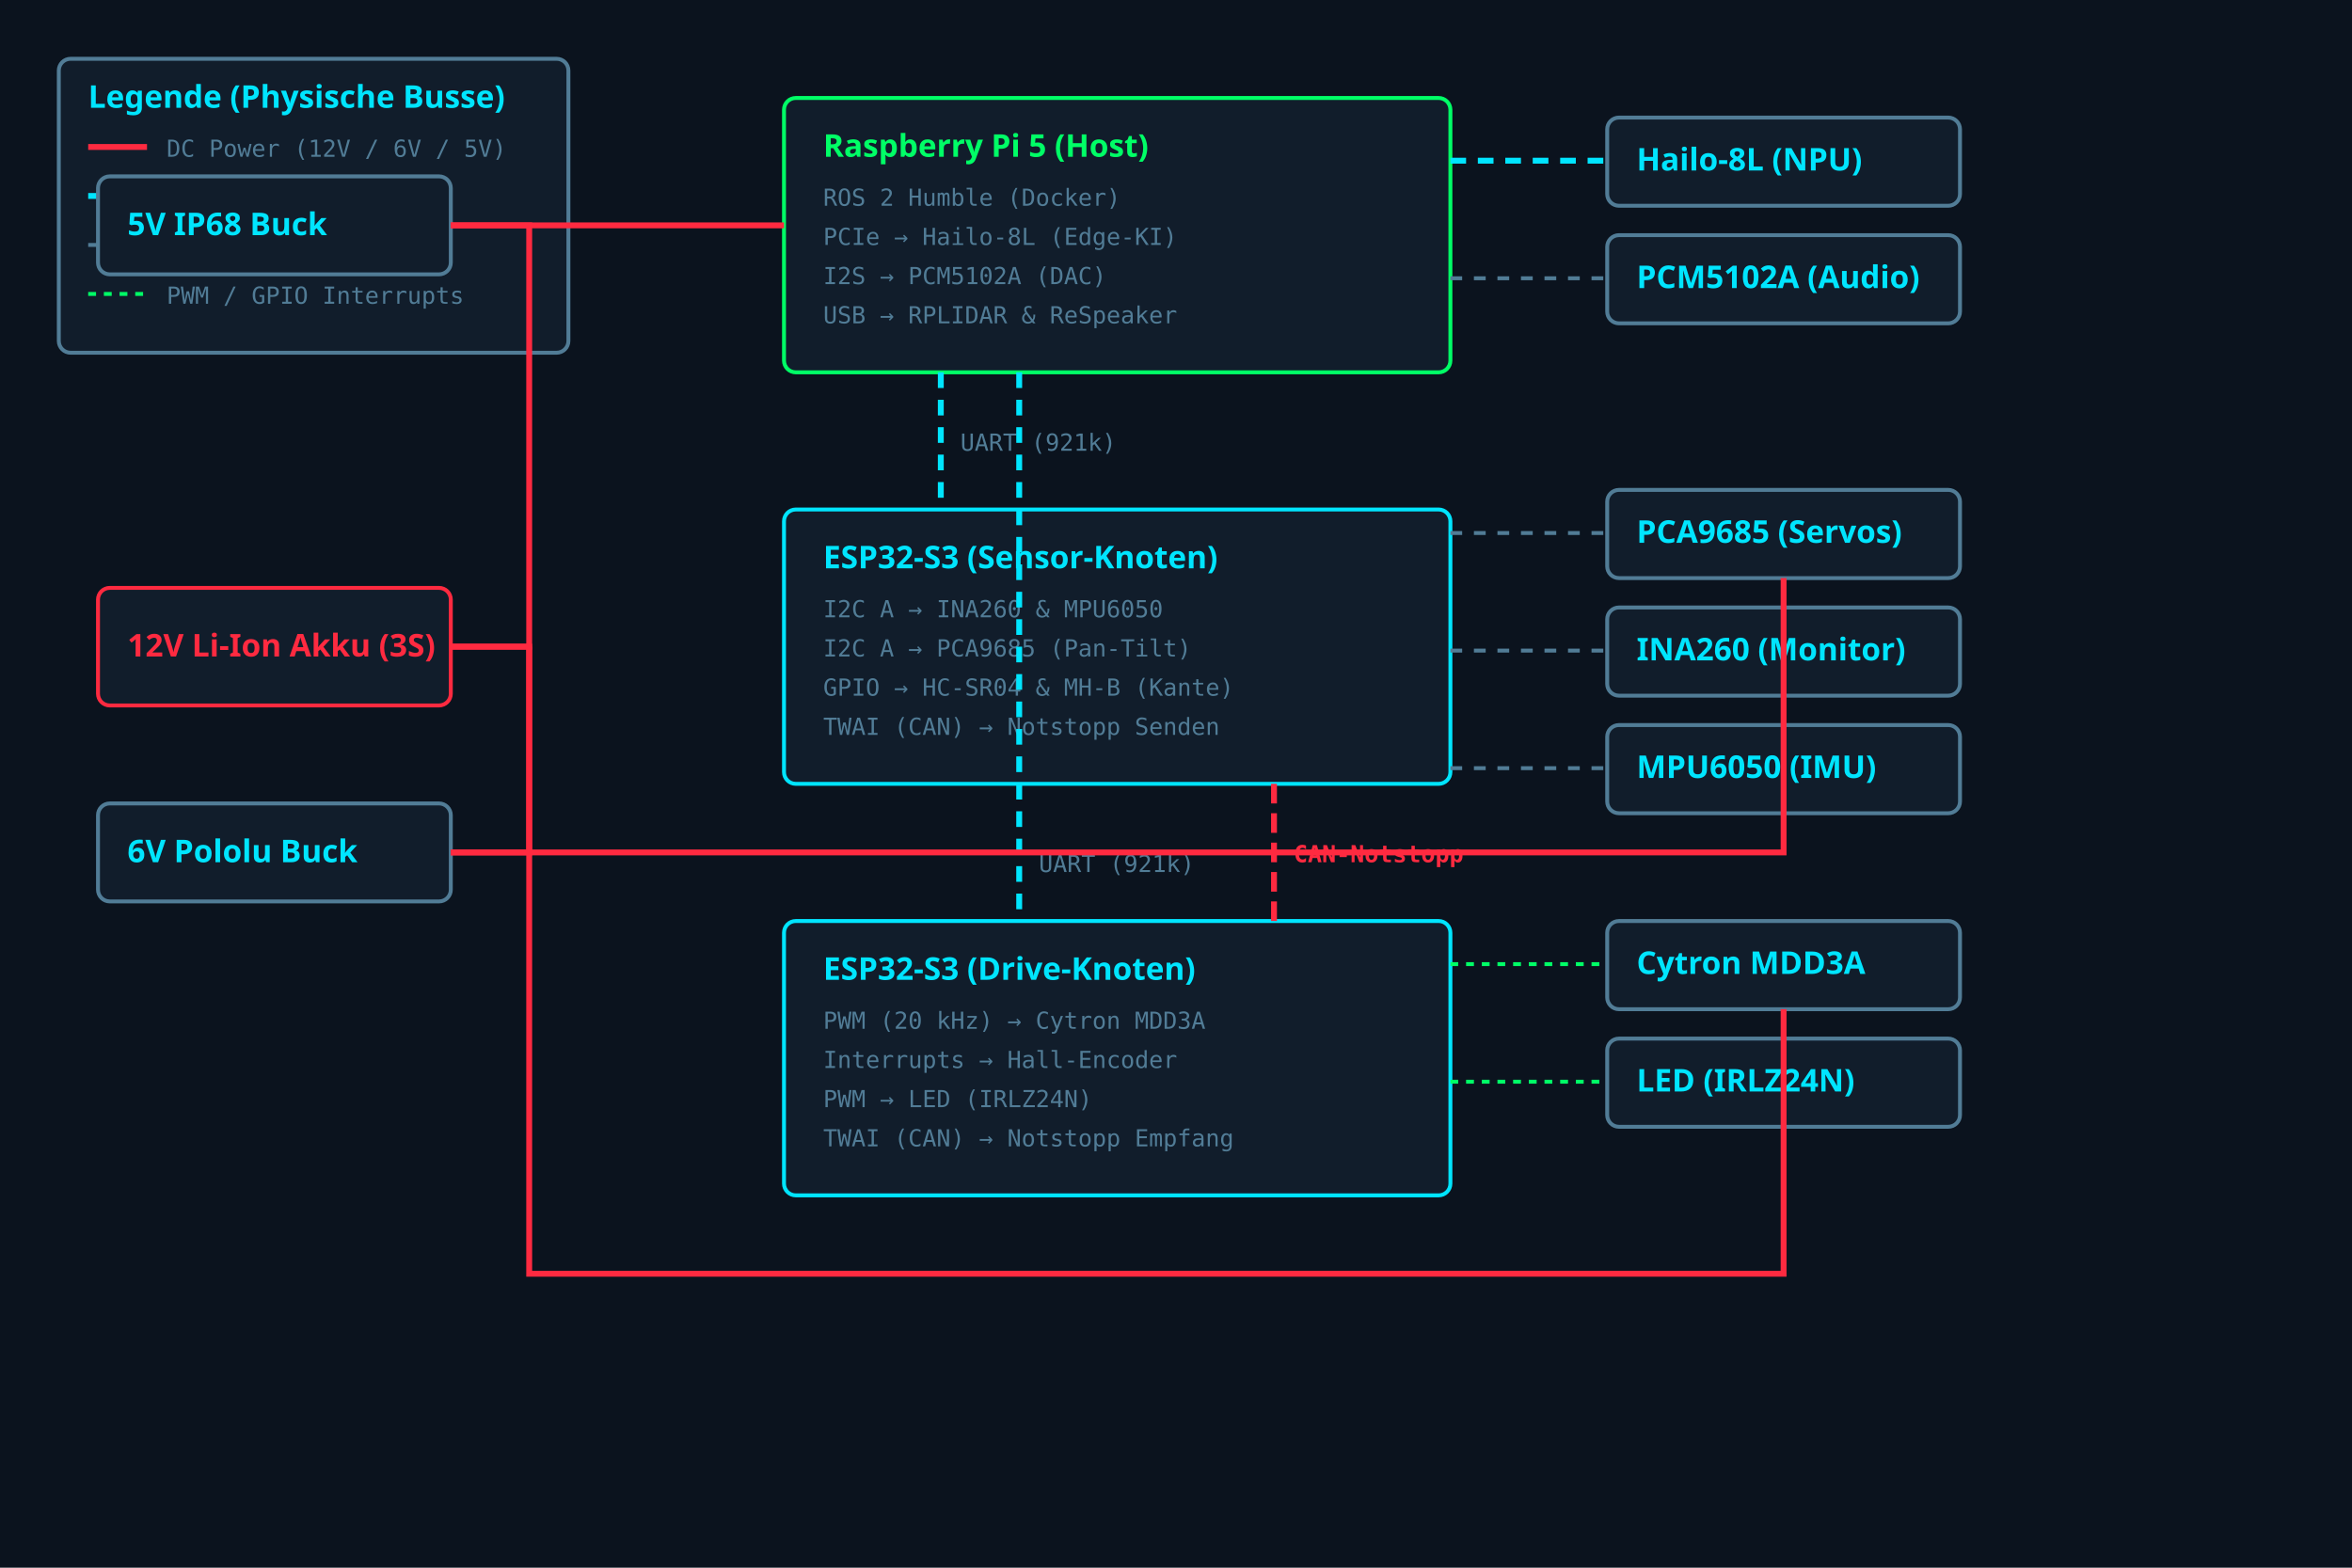
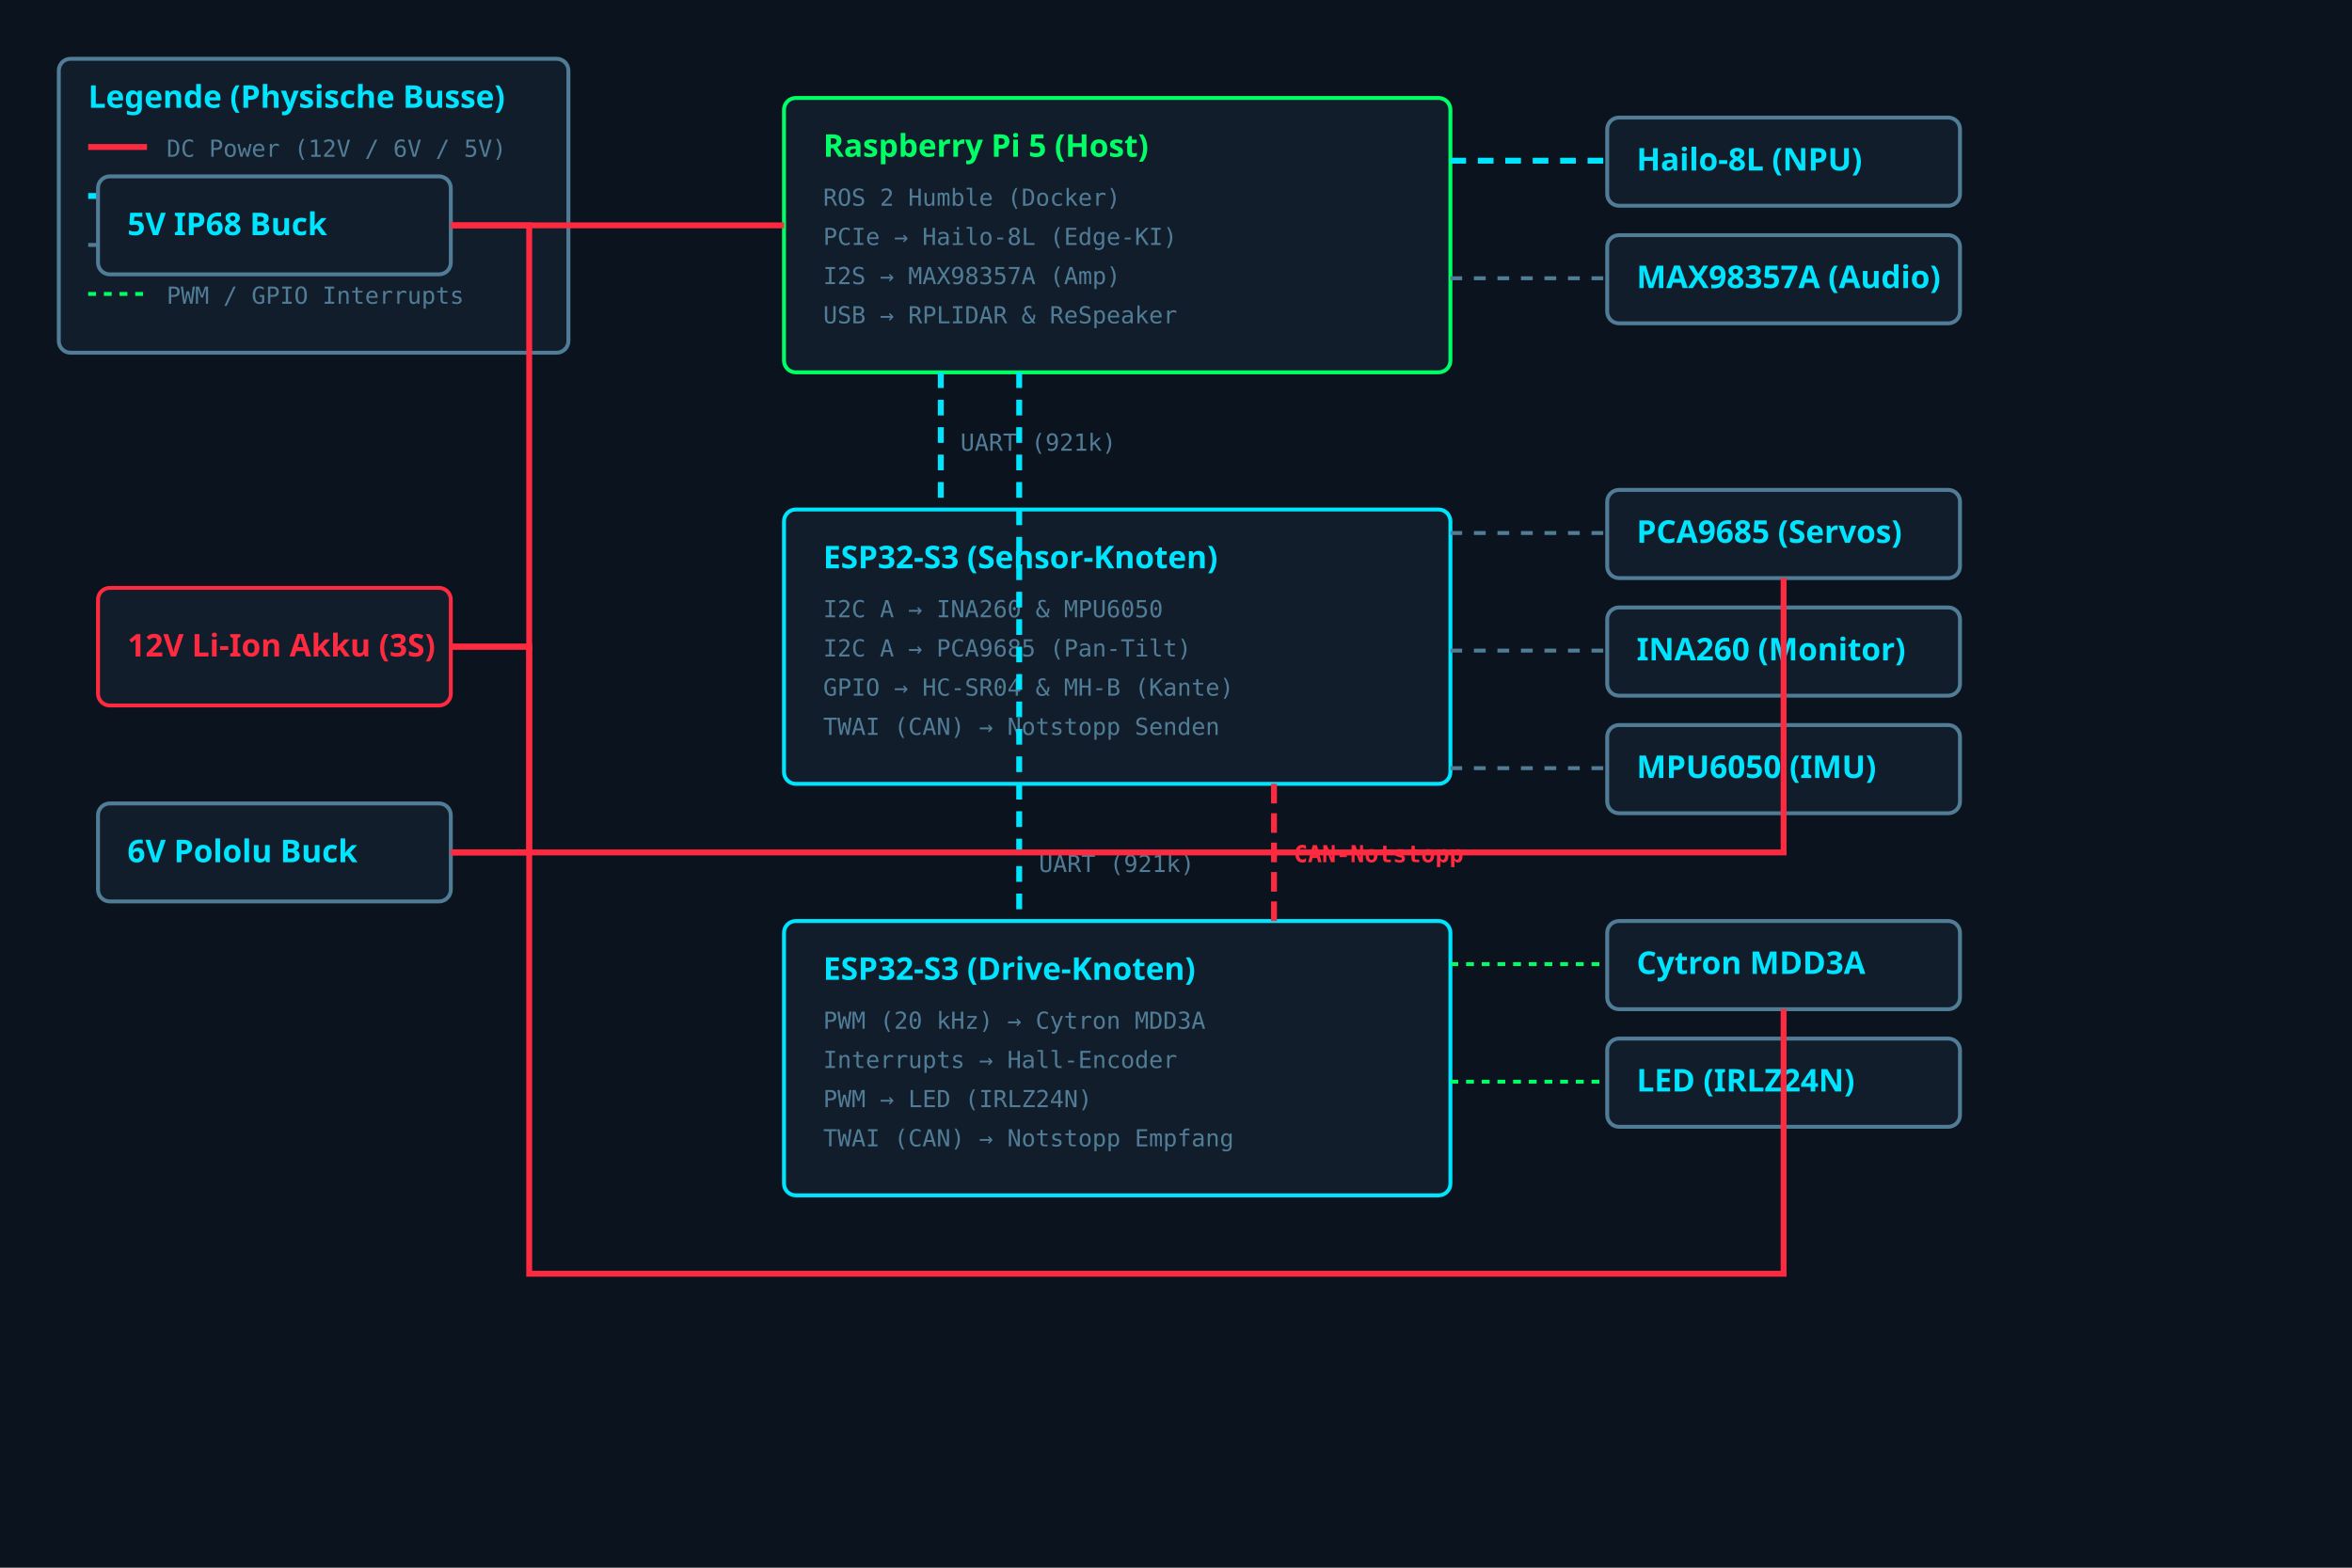
<svg xmlns="http://www.w3.org/2000/svg" viewBox="0 0 1200 800">
  <defs>
    <style>
      .bg { fill: #0B131E; }
      .box { fill: #111D2B; stroke: #517C96; stroke-width: 2; rx: 6; }
      .box-pi { stroke: #00FF66; }
      .box-esp { stroke: #00E5FF; }

      .title { font-family: 'Fira Sans', sans-serif; font-weight: bold; font-size: 16px; fill: #00E5FF; }
      .title-pi { fill: #00FF66; }
      .title-power { fill: #FF2A40; }
      .sub { font-family: 'Fira Mono', monospace; font-size: 12px; fill: #517C96; }

      /* Statische Linien fuer LaTeX/Inkscape Kompatibilitaet */
      .power-line { stroke: #FF2A40; fill: none; stroke-width: 3; }
      .usb-line { stroke: #00E5FF; fill: none; stroke-width: 3; stroke-dasharray: 8,6; }
      .pwm-line { stroke: #00FF66; fill: none; stroke-width: 2; stroke-dasharray: 4,4; }
      .i2c-line { stroke: #517C96; fill: none; stroke-width: 2; stroke-dasharray: 6,6; }
      .can-line { stroke: #FF2A40; fill: none; stroke-width: 3; stroke-dasharray: 10,5; }
    </style>
  </defs>
  <rect width="100%" height="100%" class="bg" />
  <g transform="translate(30, 30)">
    <rect width="260" height="150" class="box" />
    <text x="15" y="25" class="title">Legende (Physische Busse)</text>
    <line x1="15" y1="45" x2="45" y2="45" class="power-line" />
    <text x="55" y="50" class="sub">DC Power (12V / 6V / 5V)</text>
    <line x1="15" y1="70" x2="45" y2="70" class="usb-line" />
    <text x="55" y="75" class="sub">USB / PCIe / UART</text>
    <line x1="15" y1="95" x2="45" y2="95" class="i2c-line" />
    <text x="55" y="100" class="sub">I2C / I2S Busse</text>
    <line x1="15" y1="120" x2="45" y2="120" class="pwm-line" />
    <text x="55" y="125" class="sub">PWM / GPIO Interrupts</text>
  </g>
  <g transform="translate(400, 50)">
    <rect width="340" height="140" class="box box-pi" />
    <text x="20" y="30" class="title title-pi">Raspberry Pi 5 (Host)</text>
    <text x="20" y="55" class="sub">ROS 2 Humble (Docker)</text>
    <text x="20" y="75" class="sub">PCIe → Hailo-8L (Edge-KI)</text>
-     <text x="20" y="95" class="sub">I2S → PCM5102A (DAC)</text>
+     <text x="20" y="95" class="sub">I2S → MAX98357A (Amp)</text>
    <text x="20" y="115" class="sub">USB → RPLIDAR &amp; ReSpeaker</text>
  </g>
  <g transform="translate(400, 260)">
    <rect width="340" height="140" class="box box-esp" />
    <text x="20" y="30" class="title">ESP32-S3 (Sensor-Knoten)</text>
    <text x="20" y="55" class="sub">I2C A → INA260 &amp; MPU6050</text>
    <text x="20" y="75" class="sub">I2C A → PCA9685 (Pan-Tilt)</text>
    <text x="20" y="95" class="sub">GPIO → HC-SR04 &amp; MH-B (Kante)</text>
    <text x="20" y="115" class="sub">TWAI (CAN) → Notstopp Senden</text>
  </g>
  <g transform="translate(400, 470)">
    <rect width="340" height="140" class="box box-esp" />
    <text x="20" y="30" class="title">ESP32-S3 (Drive-Knoten)</text>
    <text x="20" y="55" class="sub">PWM (20 kHz) → Cytron MDD3A</text>
    <text x="20" y="75" class="sub">Interrupts → Hall-Encoder</text>
    <text x="20" y="95" class="sub">PWM → LED (IRLZ24N)</text>
    <text x="20" y="115" class="sub">TWAI (CAN) → Notstopp Empfang</text>
  </g>
  <g transform="translate(820, 60)">
    <rect width="180" height="45" class="box" />
    <text x="15" y="27" class="title">Hailo-8L (NPU)</text>
  </g>
  <g transform="translate(820, 120)">
    <rect width="180" height="45" class="box" />
-     <text x="15" y="27" class="title">PCM5102A (Audio)</text>
+     <text x="15" y="27" class="title">MAX98357A (Audio)</text>
  </g>
  <g transform="translate(820, 250)">
    <rect width="180" height="45" class="box" />
    <text x="15" y="27" class="title">PCA9685 (Servos)</text>
  </g>
  <g transform="translate(820, 310)">
    <rect width="180" height="45" class="box" />
    <text x="15" y="27" class="title">INA260 (Monitor)</text>
  </g>
  <g transform="translate(820, 370)">
    <rect width="180" height="45" class="box" />
    <text x="15" y="27" class="title">MPU6050 (IMU)</text>
  </g>
  <g transform="translate(820, 470)">
    <rect width="180" height="45" class="box" />
    <text x="15" y="27" class="title">Cytron MDD3A</text>
  </g>
  <g transform="translate(820, 530)">
    <rect width="180" height="45" class="box" />
    <text x="15" y="27" class="title">LED (IRLZ24N)</text>
  </g>
  <g transform="translate(50, 300)">
    <rect width="180" height="60" class="box" style="stroke:#FF2A40;" />
    <text x="15" y="35" class="title title-power">12V Li-Ion Akku (3S)</text>
  </g>
  <g transform="translate(50, 90)">
    <rect width="180" height="50" class="box" />
    <text x="15" y="30" class="title">5V IP68 Buck</text>
  </g>
  <g transform="translate(50, 410)">
    <rect width="180" height="50" class="box" />
    <text x="15" y="30" class="title">6V Pololu Buck</text>
  </g>
  <line x1="740" y1="82" x2="820" y2="82" class="usb-line" />
  <line x1="740" y1="142" x2="820" y2="142" class="i2c-line" />
  <line x1="740" y1="272" x2="820" y2="272" class="i2c-line" />
  <line x1="740" y1="332" x2="820" y2="332" class="i2c-line" />
  <line x1="740" y1="392" x2="820" y2="392" class="i2c-line" />
  <line x1="740" y1="492" x2="820" y2="492" class="pwm-line" />
  <line x1="740" y1="552" x2="820" y2="552" class="pwm-line" />
  <line x1="480" y1="190" x2="480" y2="260" class="usb-line" />
  <text x="490" y="230" class="sub">UART (921k)</text>
  <line x1="520" y1="190" x2="520" y2="470" class="usb-line" />
  <text x="530" y="445" class="sub">UART (921k)</text>
  <line x1="650" y1="400" x2="650" y2="470" class="can-line" />
  <text x="660" y="440" class="sub" style="fill:#FF2A40; font-weight:bold;">CAN-Notstopp</text>
  <polyline points="230,330 270,330 270,115 230,115" class="power-line" />
  <polyline points="230,330 270,330 270,435 230,435" class="power-line" />
  <polyline points="270,330 270,650 910,650 910,515" class="power-line" />
  <line x1="230" y1="115" x2="400" y2="115" class="power-line" />
  <polyline points="230,435 910,435 910,295" class="power-line" />
</svg>
